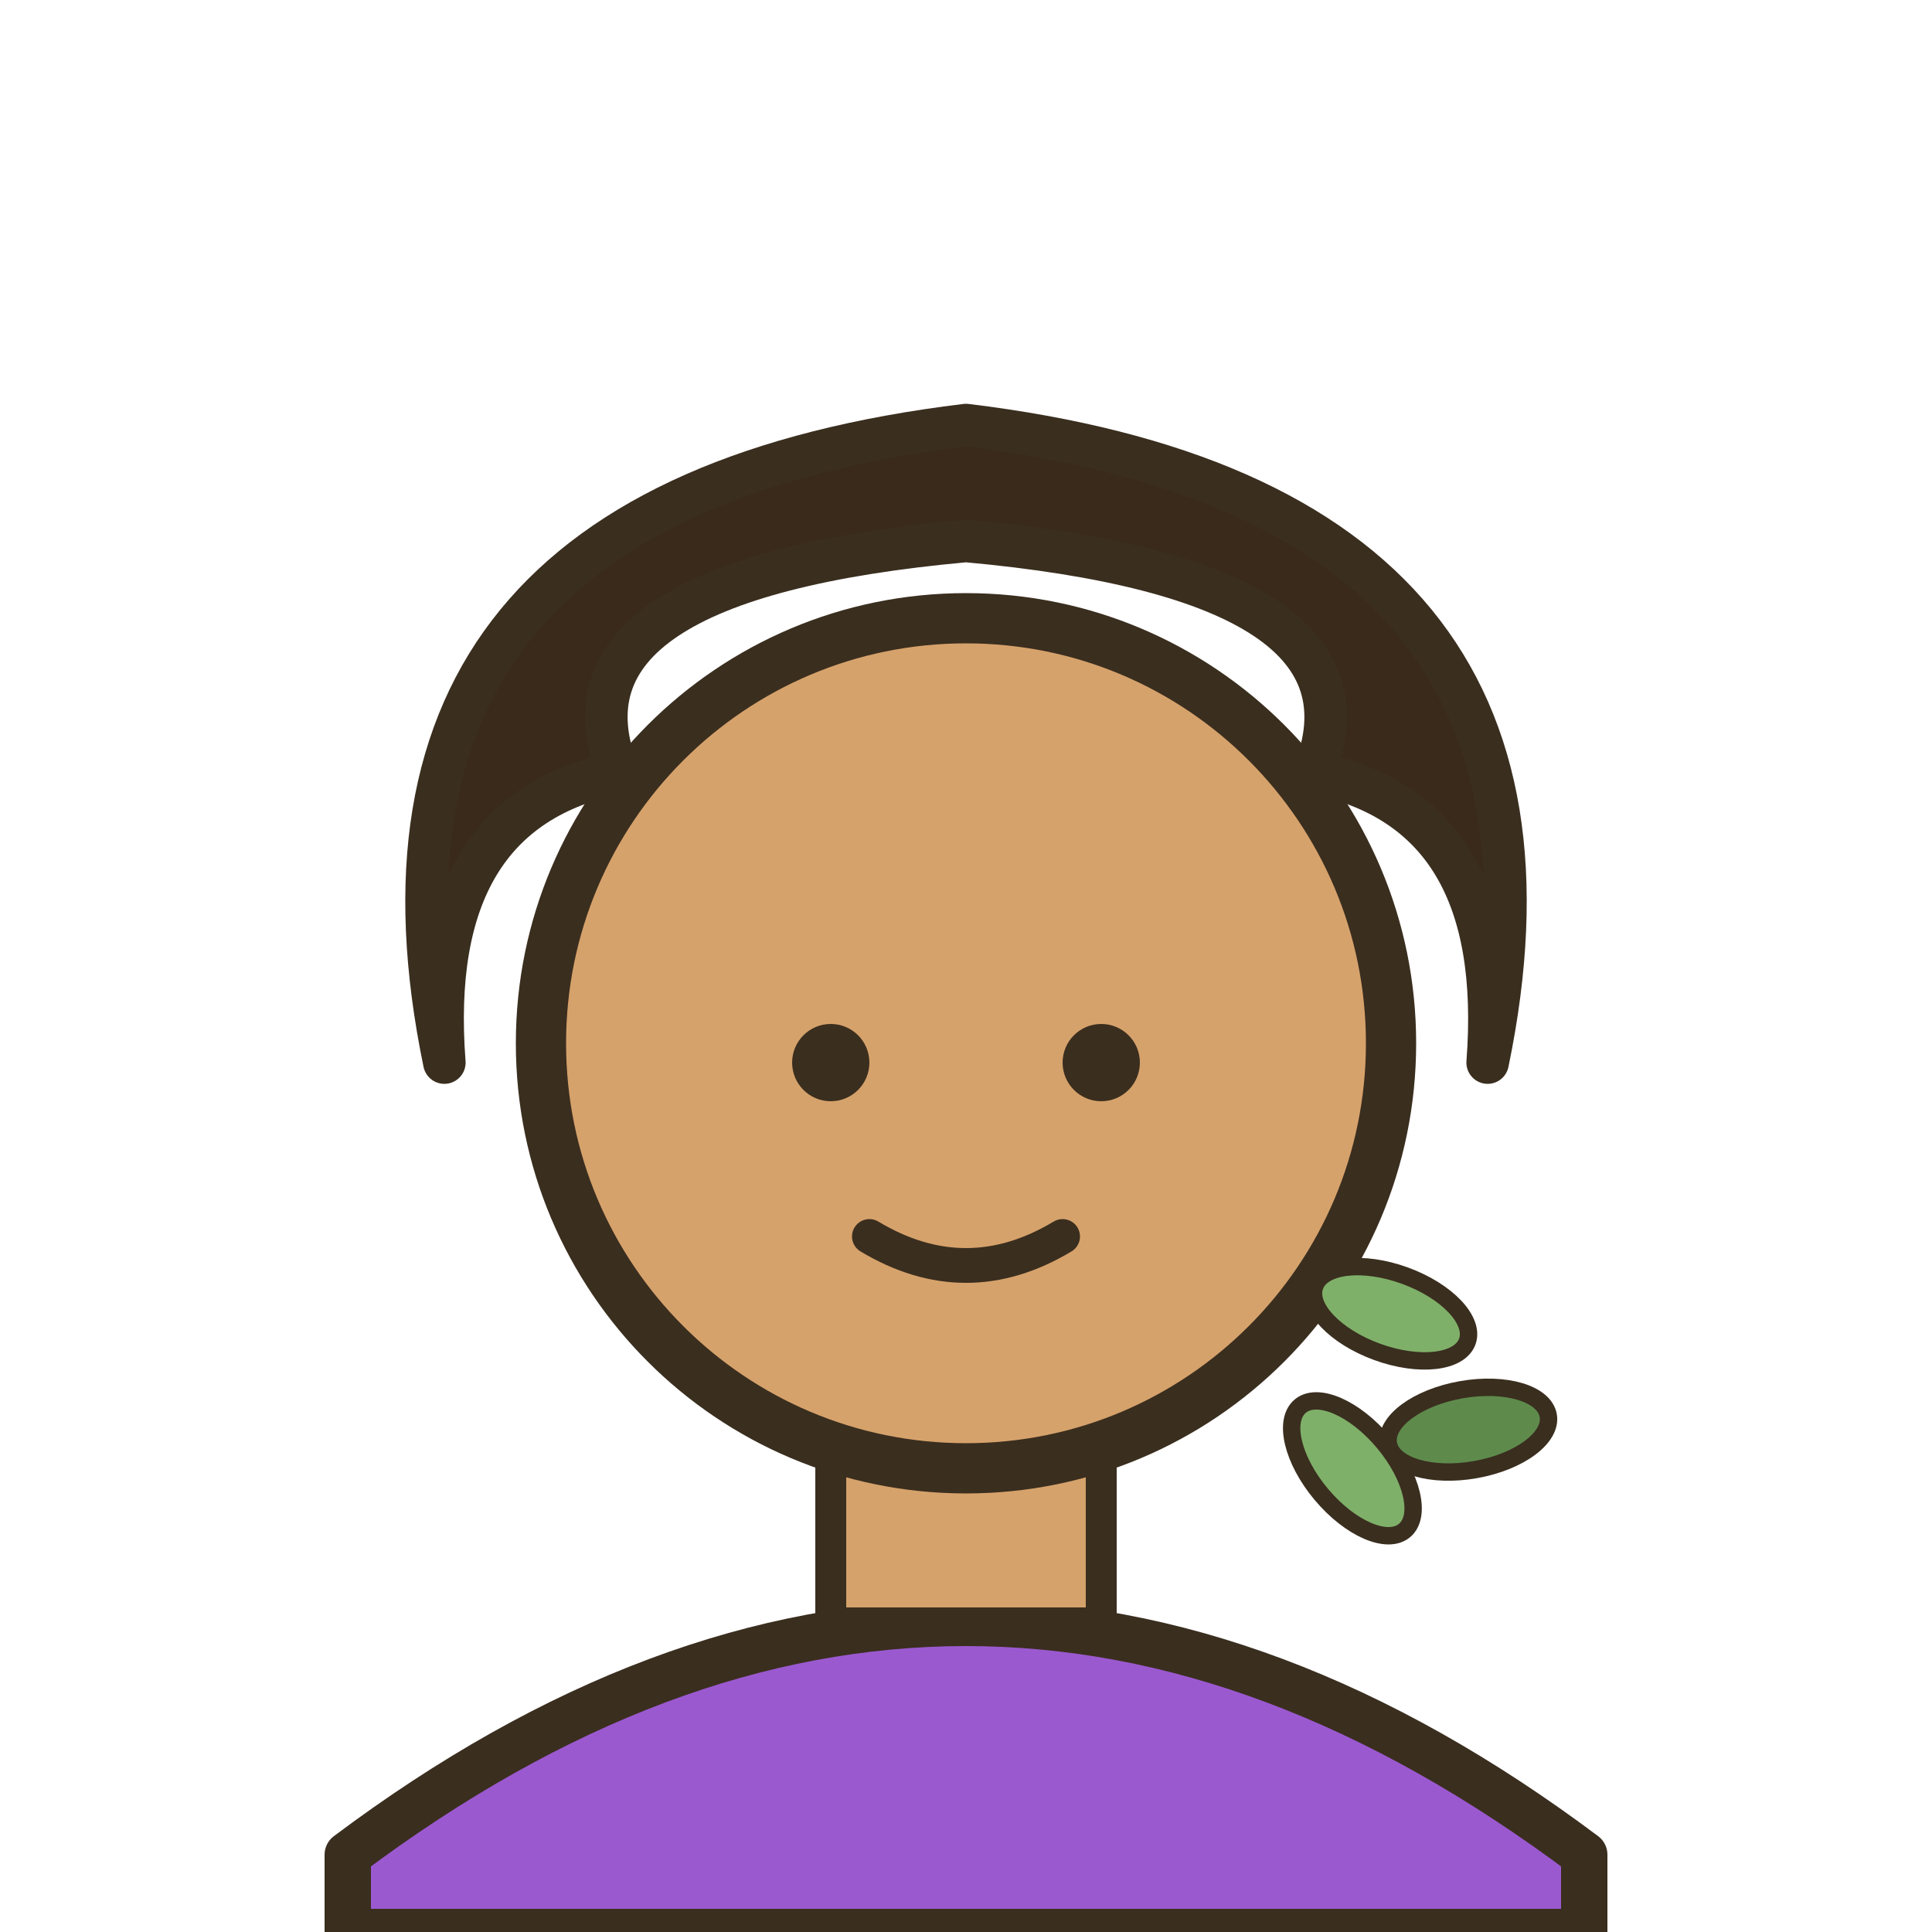
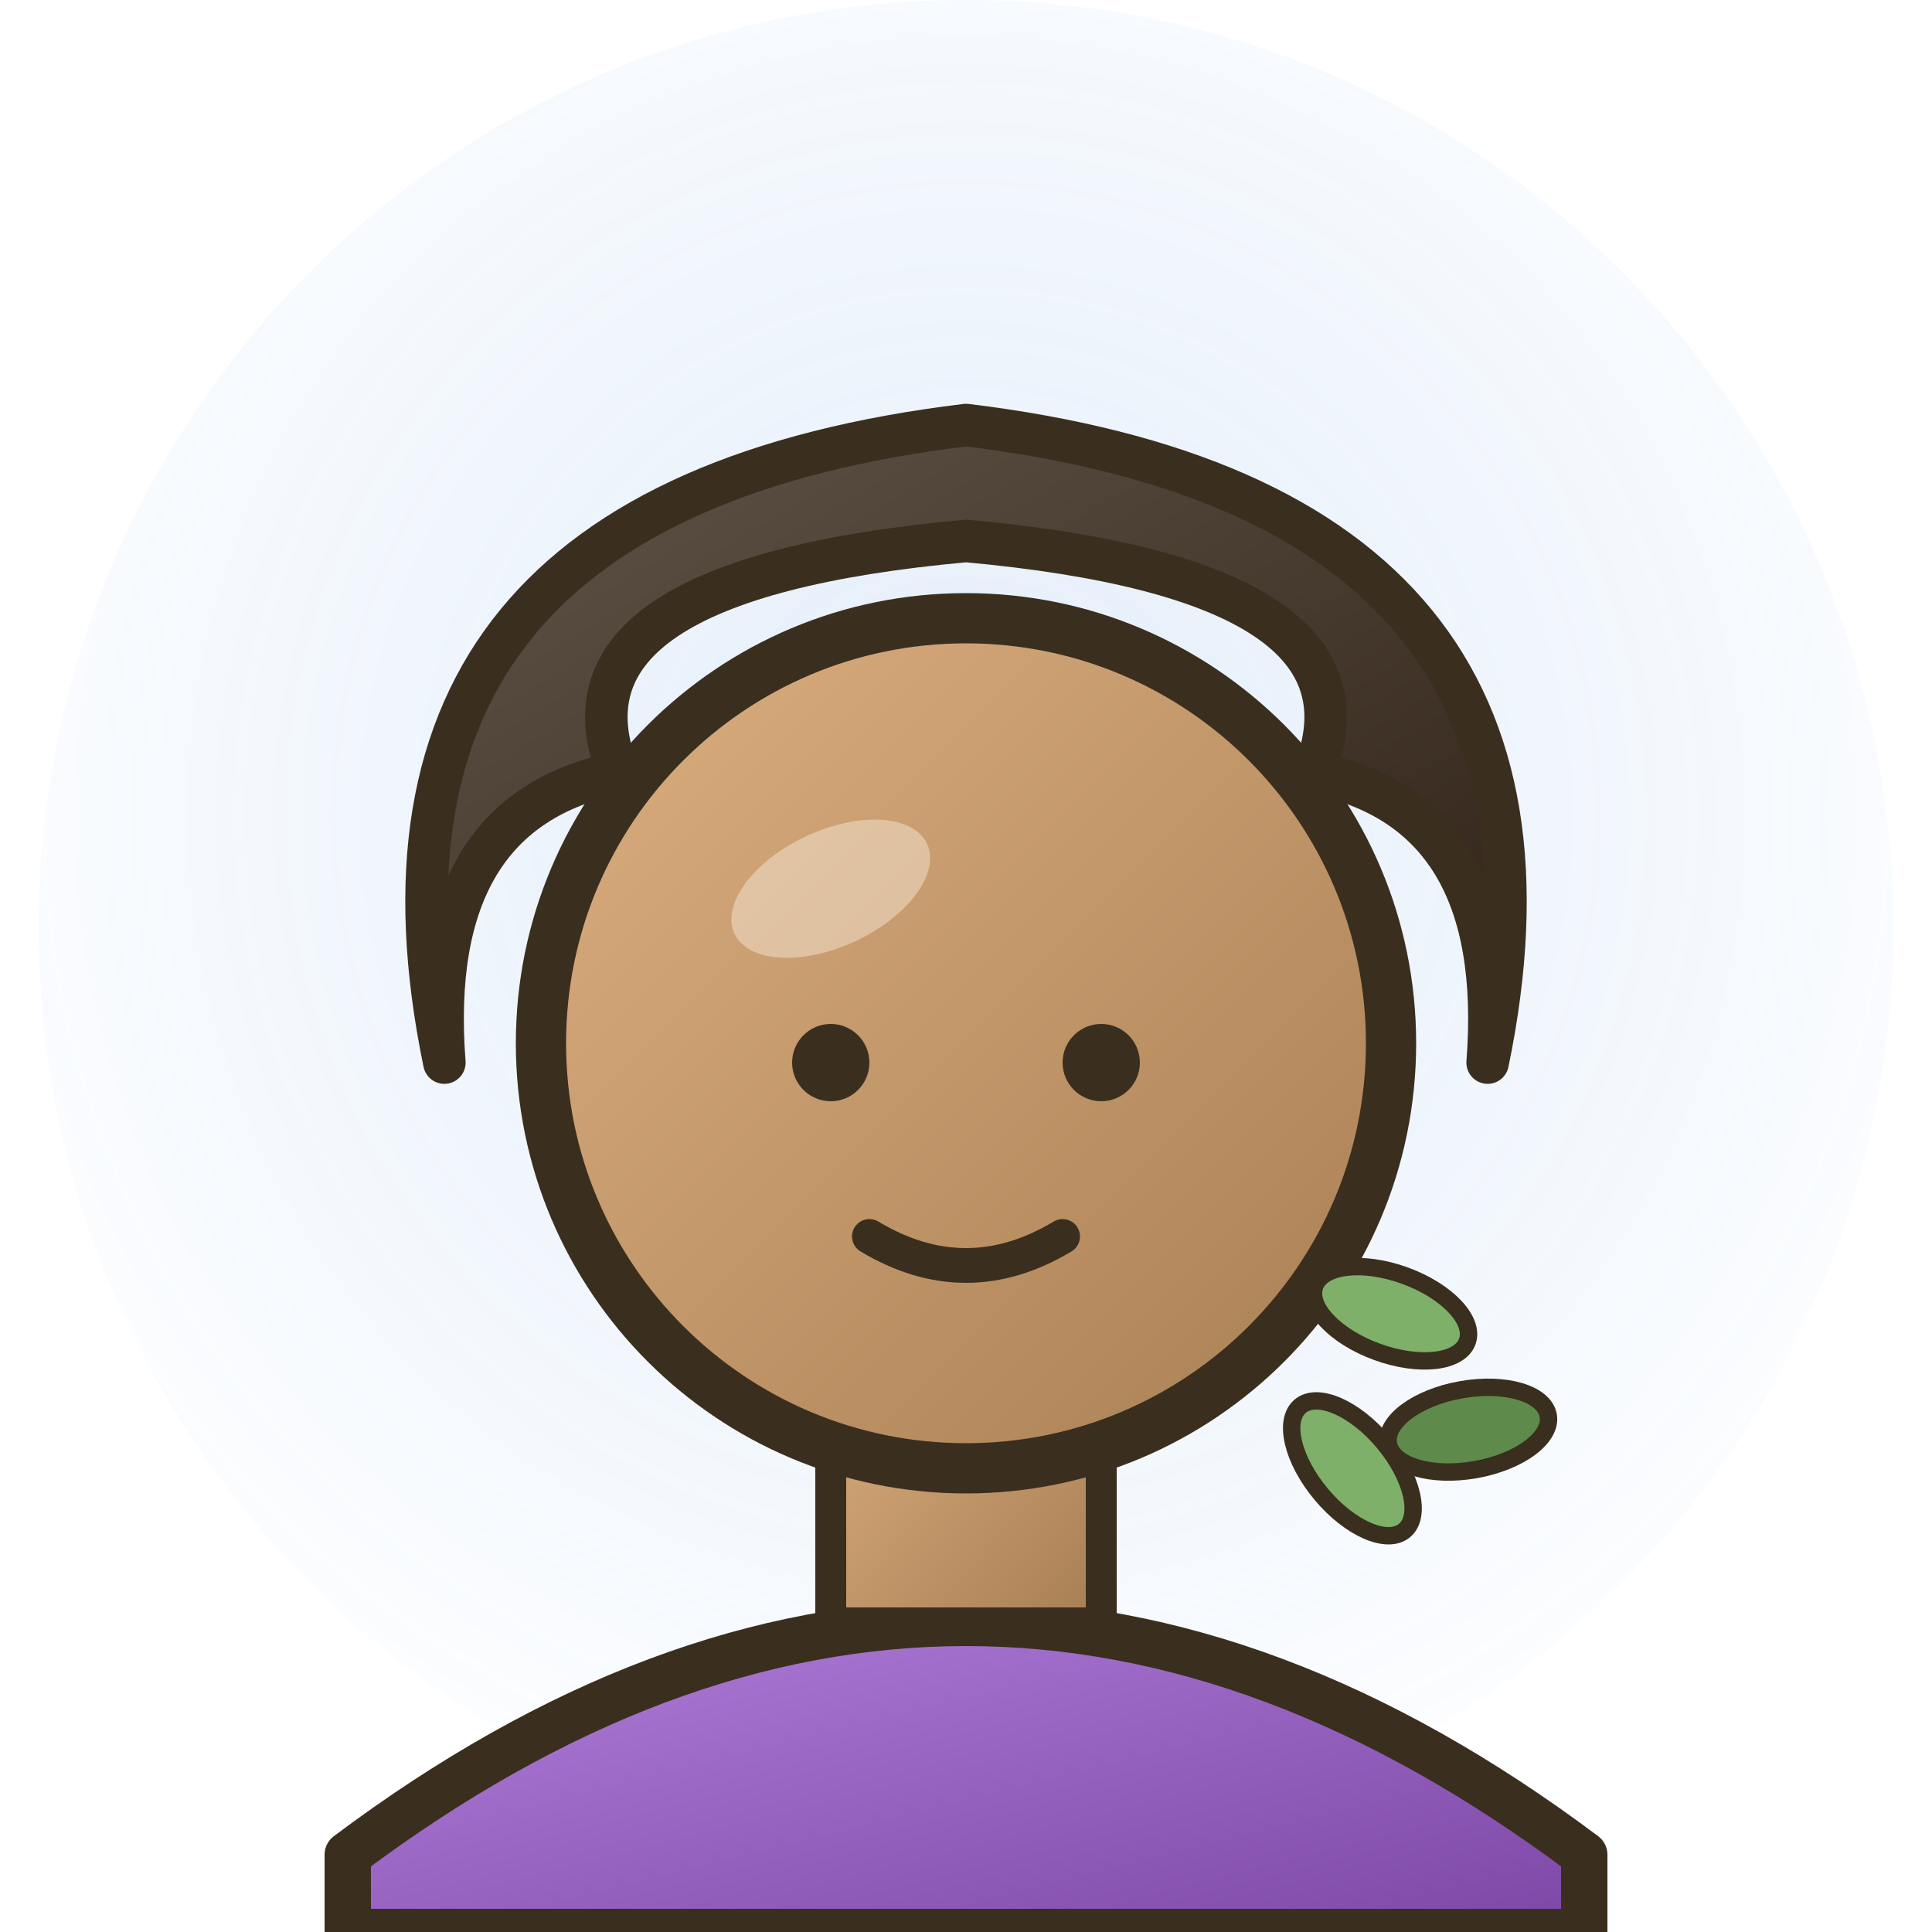
<svg xmlns="http://www.w3.org/2000/svg" viewBox="0 0 100 100" width="100" height="100" preserveAspectRatio="none">
-   <path d="M 18 96 Q 50 72 82 96 L 82 100 L 18 100 Z" fill="#9B59D0" stroke="#3A2E1F" stroke-width="2.4" stroke-linejoin="round" />
-   <rect x="43" y="68" width="14" height="16" fill="#D6A26B" stroke="#3A2E1F" stroke-width="1.6" />
-   <circle cx="50" cy="54" r="22" fill="#D6A26B" stroke="#3A2E1F" stroke-width="2.6" />
-   <path d="M 23 55 Q 17 26 50 22 Q 83 26 77 55 Q 78 42 68 40 Q 72 30 50 28 Q 28 30 32 40 Q 22 42 23 55 Z" fill="#3A2A1C" stroke="#3A2E1F" stroke-width="2.2" stroke-linejoin="round" />
+   <radialGradient id="aura748" cx="50%" cy="44%" r="62%">
+     <stop offset="0%" stop-color="#4C8FE0" stop-opacity="0.16" />
+     <stop offset="100%" stop-color="#4C8FE0" stop-opacity="0" />
+   </radialGradient>
+   <circle cx="50" cy="48" r="48" fill="url(#aura748)" />
+   <ellipse cx="50" cy="93" rx="24" ry="3.6" fill="#3A2E1F" opacity="0.16" />
+   <linearGradient id="dg745" x1="0" y1="0" x2="1" y2="1">
+     <stop offset="0%" stop-color="#b17eda" />
+     <stop offset="100%" stop-color="#7c47a6" />
+   </linearGradient>
+   <linearGradient id="dg746" x1="0" y1="0" x2="1" y2="1">
+     <stop offset="0%" stop-color="#dcaf80" />
+     <stop offset="100%" stop-color="#a77e53" />
+   </linearGradient>
+   <linearGradient id="dg747" x1="0" y1="0" x2="1" y2="1">
+     <stop offset="0%" stop-color="#615549" />
+     <stop offset="100%" stop-color="#302217" />
+   </linearGradient>
+   <path d="M 18 96 Q 50 72 82 96 L 82 100 L 18 100 Z" fill="url(#dg745)" stroke="#3A2E1F" stroke-width="2.4" stroke-linejoin="round" />
+   <rect x="43" y="68" width="14" height="16" fill="url(#dg746)" stroke="#3A2E1F" stroke-width="1.6" />
+   <circle cx="50" cy="54" r="22" fill="url(#dg746)" stroke="#3A2E1F" stroke-width="2.6" />
+   <ellipse cx="43" cy="46" rx="5.5" ry="3" fill="#FFF8EC" opacity="0.4" transform="rotate(-25 43 46)" />
+   <path d="M 23 55 Q 17 26 50 22 Q 83 26 77 55 Q 78 42 68 40 Q 72 30 50 28 Q 28 30 32 40 Q 22 42 23 55 Z" fill="url(#dg747)" stroke="#3A2E1F" stroke-width="2.2" stroke-linejoin="round" />
  <circle cx="43" cy="55" r="2" fill="#3A2E1F" />
  <circle cx="57" cy="55" r="2" fill="#3A2E1F" />
  <path d="M 45 64 Q 50 67 55 64" stroke="#3A2E1F" stroke-width="1.8" fill="none" stroke-linecap="round" />
  <ellipse cx="72" cy="68" rx="4.2" ry="2.1" fill="#7FB069" stroke="#3A2E1F" stroke-width="0.9" transform="rotate(20 72 68)" />
  <ellipse cx="76" cy="74" rx="4.2" ry="2.1" fill="#5E8B4C" stroke="#3A2E1F" stroke-width="0.9" transform="rotate(-10 76 74)" />
  <ellipse cx="70" cy="76" rx="4.2" ry="2.1" fill="#7FB069" stroke="#3A2E1F" stroke-width="0.9" transform="rotate(50 70 76)" />
</svg>
